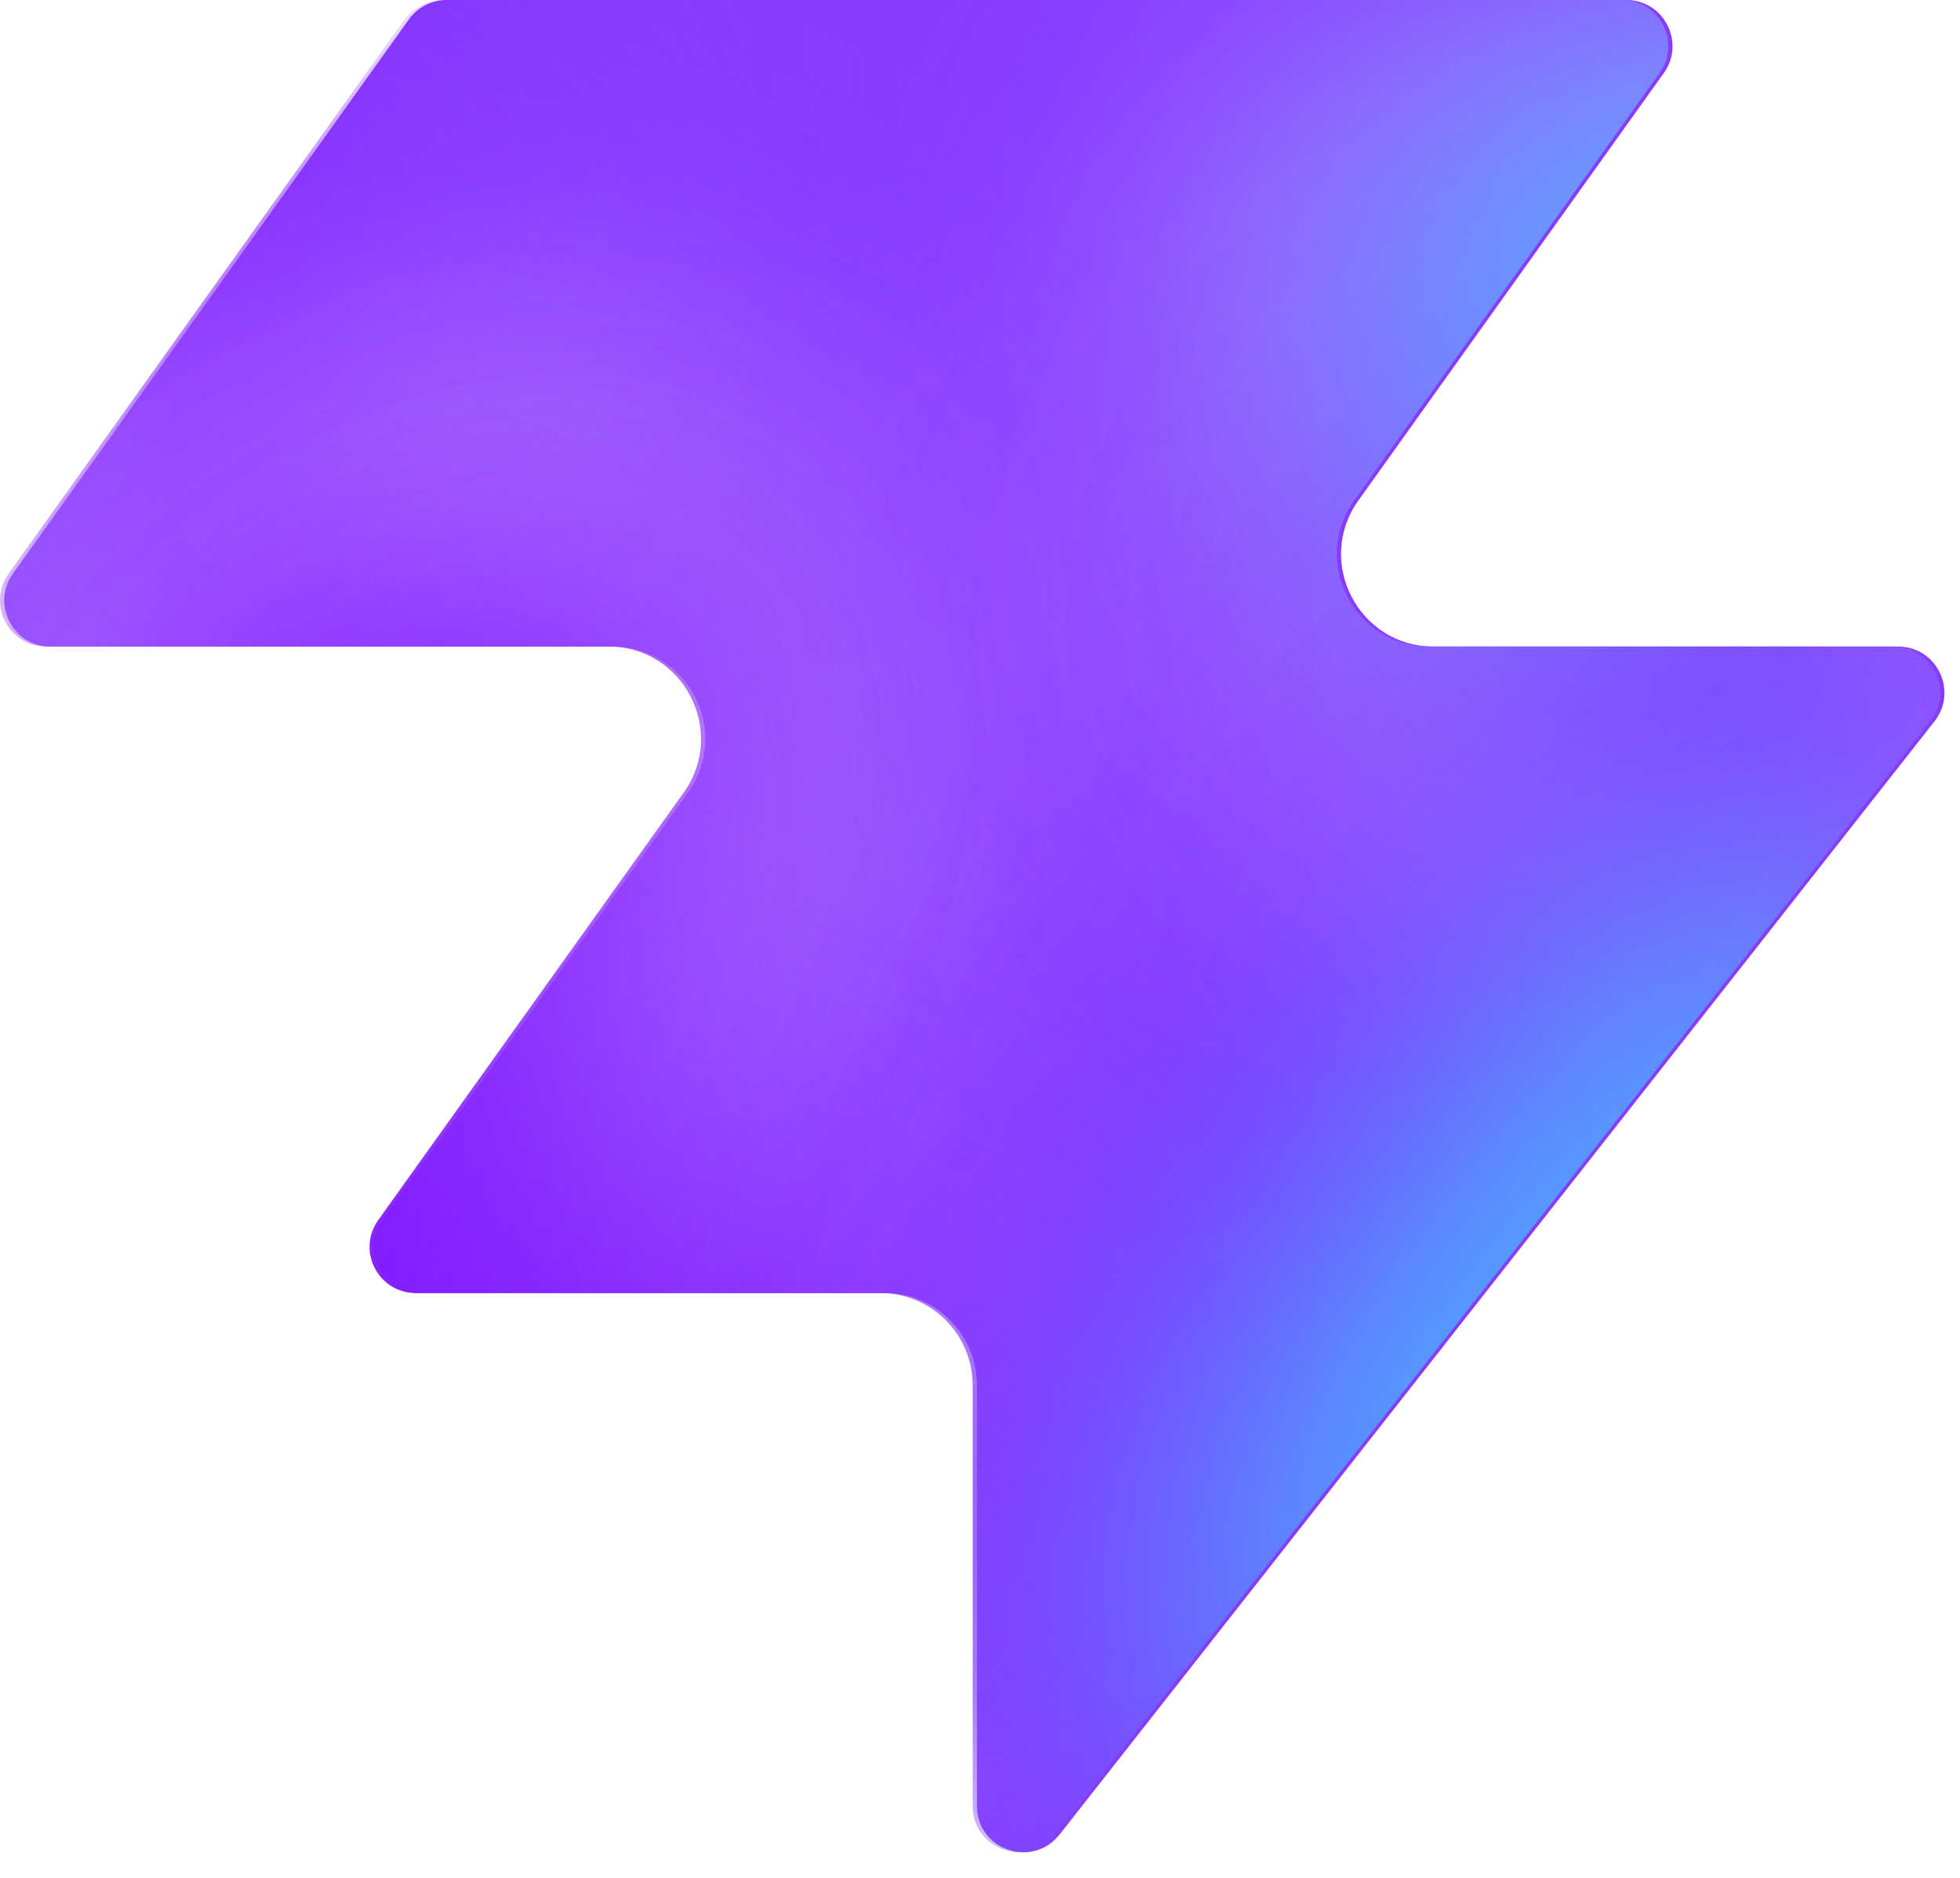
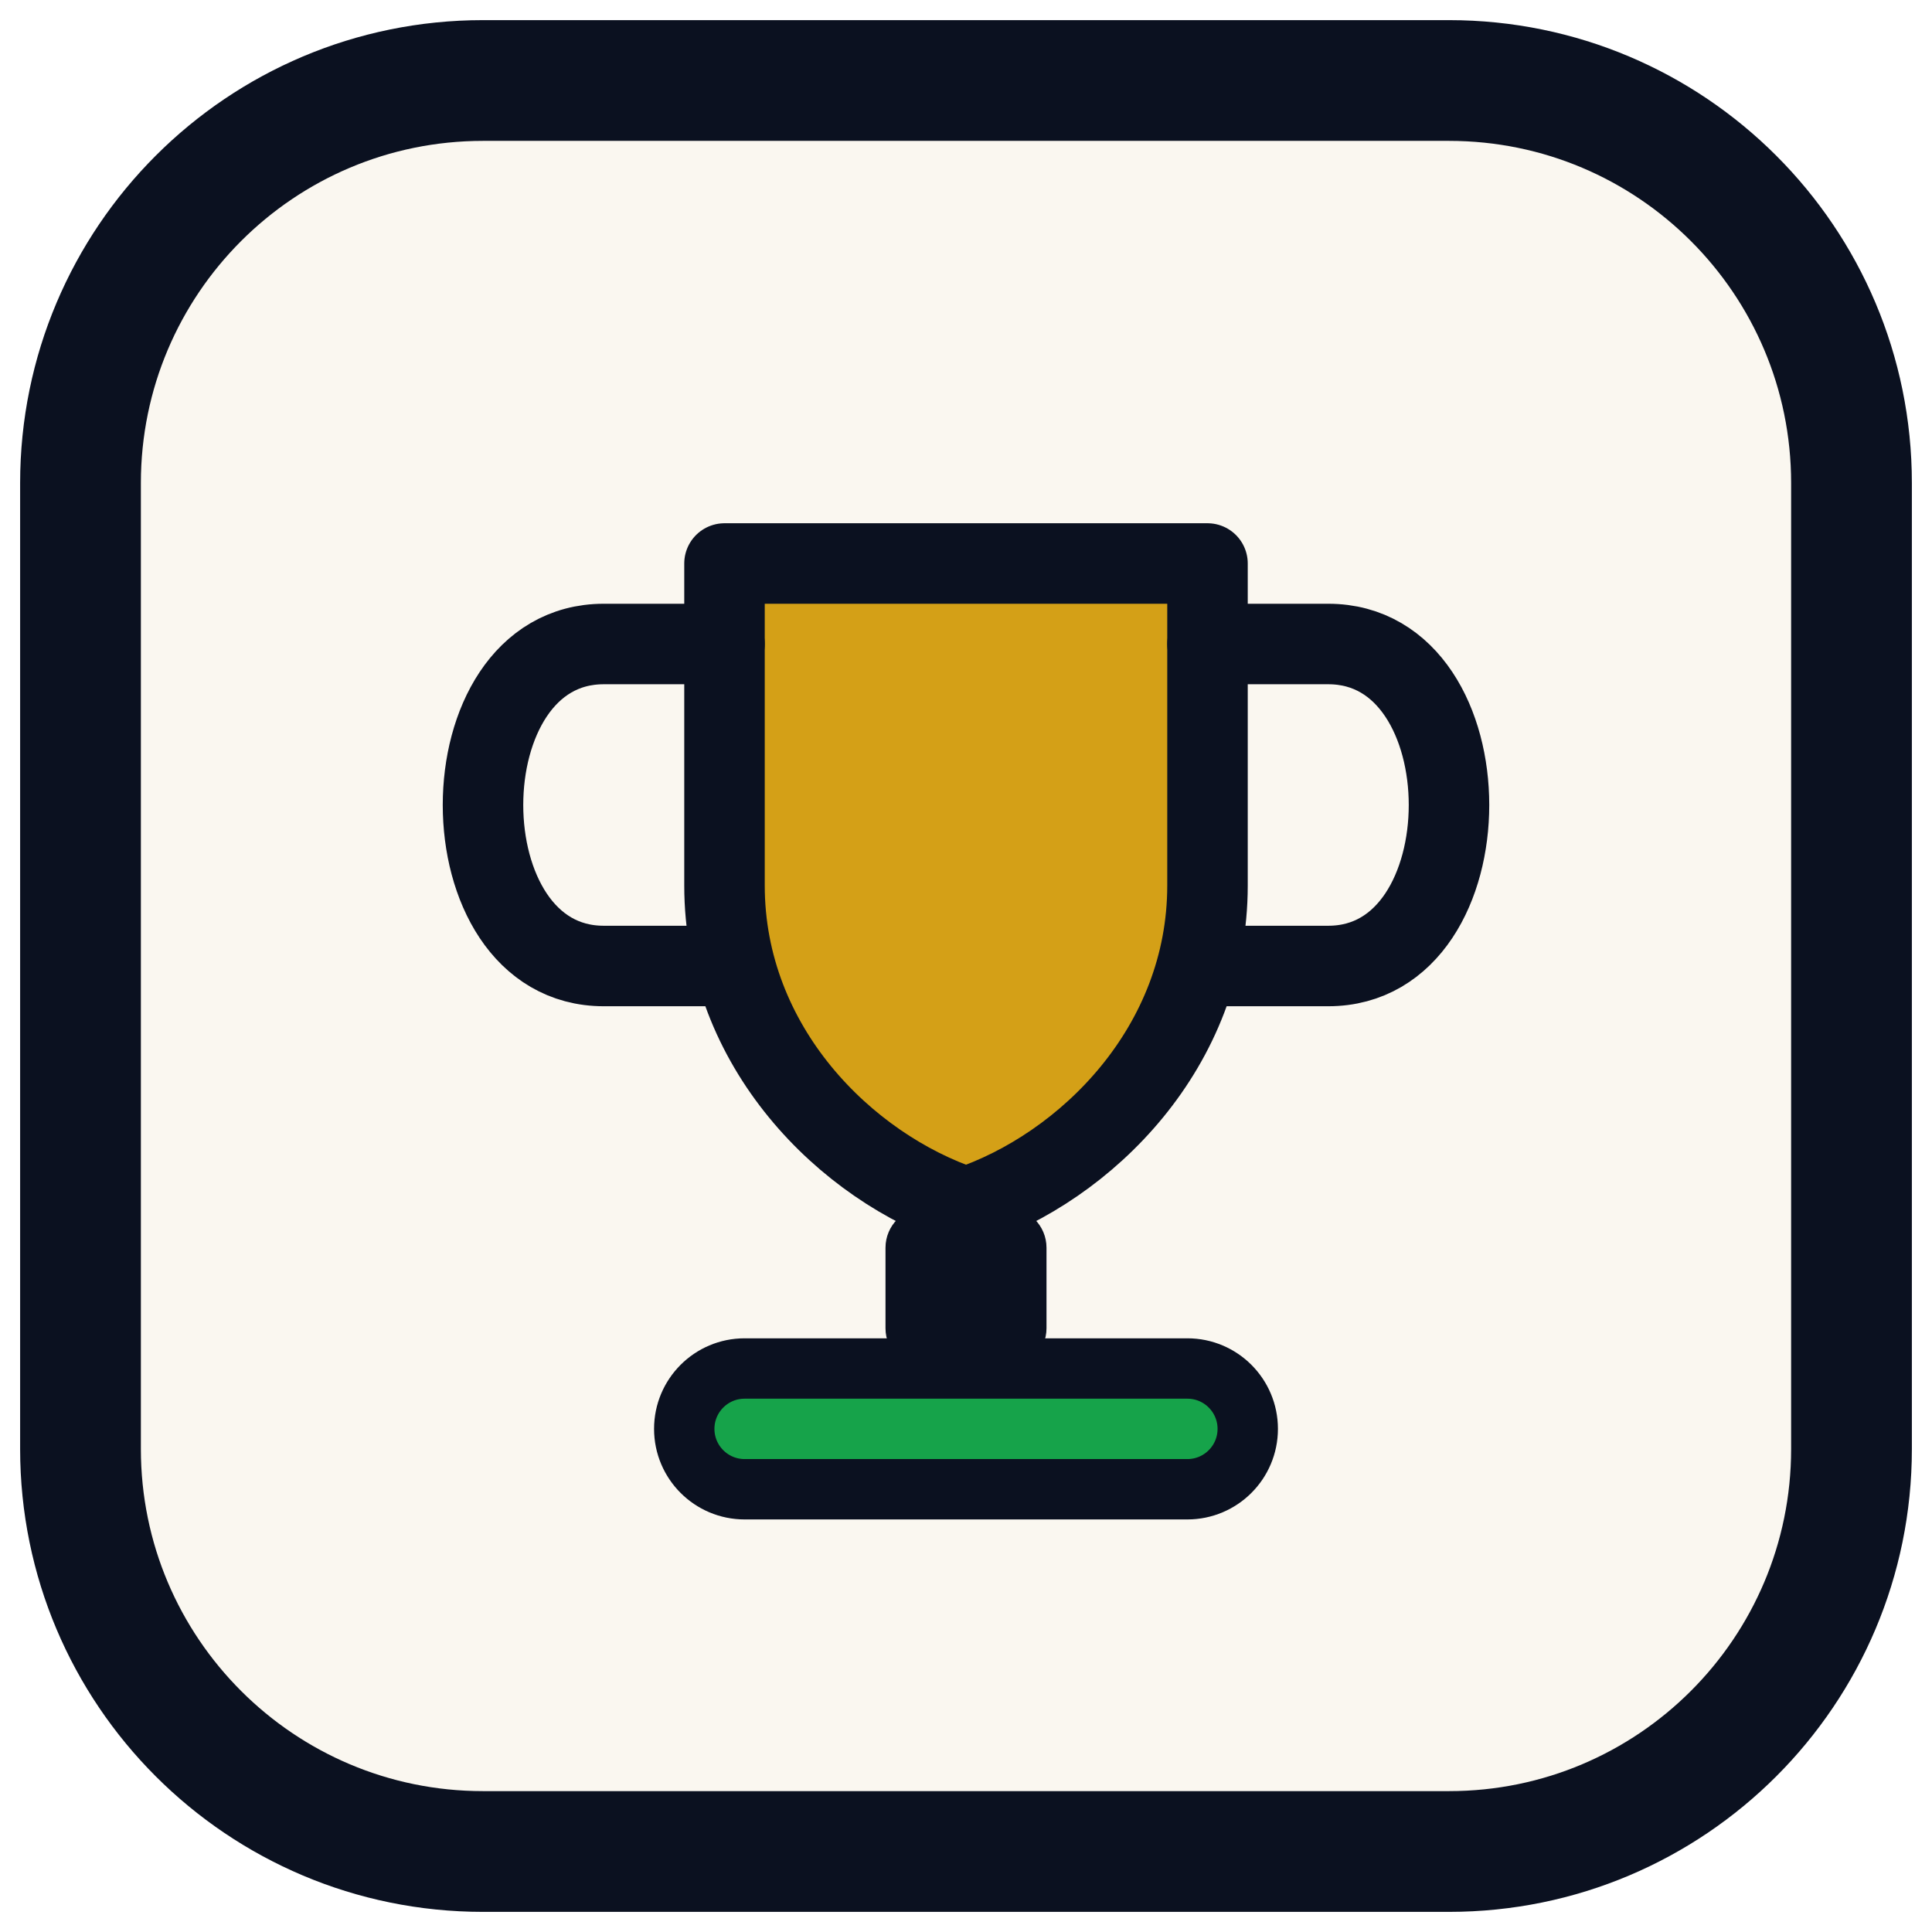
- <svg xmlns="http://www.w3.org/2000/svg" width="48" height="46" fill="none" viewBox="0 0 48 46">
-   <path fill="#863bff" d="M25.946 44.938c-.664.845-2.021.375-2.021-.698V33.937a2.26 2.26 0 0 0-2.262-2.262H10.287c-.92 0-1.456-1.04-.92-1.788l7.48-10.471c1.07-1.497 0-3.578-1.842-3.578H1.237c-.92 0-1.456-1.04-.92-1.788L10.013.474c.214-.297.556-.474.92-.474h28.894c.92 0 1.456 1.04.92 1.788l-7.48 10.471c-1.07 1.498 0 3.579 1.842 3.579h11.377c.943 0 1.473 1.088.89 1.83L25.947 44.94z" style="fill:#863bff;fill:color(display-p3 .525 .23 1);fill-opacity:1" />
-   <mask id="a" width="48" height="46" x="0" y="0" maskUnits="userSpaceOnUse" style="mask-type:alpha">
-     <path fill="#000" d="M25.842 44.938c-.664.844-2.021.375-2.021-.698V33.937a2.26 2.26 0 0 0-2.262-2.262H10.183c-.92 0-1.456-1.04-.92-1.788l7.48-10.471c1.07-1.498 0-3.579-1.842-3.579H1.133c-.92 0-1.456-1.04-.92-1.787L9.91.473c.214-.297.556-.474.92-.474h28.894c.92 0 1.456 1.04.92 1.788l-7.48 10.471c-1.07 1.498 0 3.578 1.842 3.578h11.377c.943 0 1.473 1.088.89 1.832L25.843 44.94z" style="fill:#000;fill-opacity:1" />
-   </mask>
-   <g mask="url(#a)">
-     <g filter="url(#b)">
-       <ellipse cx="5.508" cy="14.704" fill="#ede6ff" rx="5.508" ry="14.704" style="fill:#ede6ff;fill:color(display-p3 .927 .903 1);fill-opacity:1" transform="matrix(.00324 1 1 -.00324 -4.47 31.516)" />
-     </g>
-     <g filter="url(#c)">
-       <ellipse cx="10.399" cy="29.851" fill="#ede6ff" rx="10.399" ry="29.851" style="fill:#ede6ff;fill:color(display-p3 .927 .903 1);fill-opacity:1" transform="matrix(.00324 1 1 -.00324 -39.328 7.883)" />
-     </g>
-     <g filter="url(#d)">
-       <ellipse cx="5.508" cy="30.487" fill="#7e14ff" rx="5.508" ry="30.487" style="fill:#7e14ff;fill:color(display-p3 .492 .077 1);fill-opacity:1" transform="rotate(89.814 -25.913 -14.639)scale(1 -1)" />
-     </g>
-     <g filter="url(#e)">
-       <ellipse cx="5.508" cy="30.599" fill="#7e14ff" rx="5.508" ry="30.599" style="fill:#7e14ff;fill:color(display-p3 .492 .077 1);fill-opacity:1" transform="rotate(89.814 -32.644 -3.334)scale(1 -1)" />
-     </g>
-     <g filter="url(#f)">
-       <ellipse cx="5.508" cy="30.599" fill="#7e14ff" rx="5.508" ry="30.599" style="fill:#7e14ff;fill:color(display-p3 .492 .077 1);fill-opacity:1" transform="matrix(.00324 1 1 -.00324 -34.34 30.47)" />
-     </g>
-     <g filter="url(#g)">
-       <ellipse cx="14.072" cy="22.078" fill="#ede6ff" rx="14.072" ry="22.078" style="fill:#ede6ff;fill:color(display-p3 .927 .903 1);fill-opacity:1" transform="rotate(93.35 24.506 48.493)scale(-1 1)" />
-     </g>
-     <g filter="url(#h)">
-       <ellipse cx="3.47" cy="21.501" fill="#7e14ff" rx="3.47" ry="21.501" style="fill:#7e14ff;fill:color(display-p3 .492 .077 1);fill-opacity:1" transform="rotate(89.009 28.708 47.59)scale(-1 1)" />
-     </g>
-     <g filter="url(#i)">
-       <ellipse cx="3.47" cy="21.501" fill="#7e14ff" rx="3.47" ry="21.501" style="fill:#7e14ff;fill:color(display-p3 .492 .077 1);fill-opacity:1" transform="rotate(89.009 28.708 47.59)scale(-1 1)" />
-     </g>
-     <g filter="url(#j)">
-       <ellipse cx=".387" cy="8.972" fill="#7e14ff" rx="4.407" ry="29.108" style="fill:#7e14ff;fill:color(display-p3 .492 .077 1);fill-opacity:1" transform="rotate(39.51 .387 8.972)" />
-     </g>
-     <g filter="url(#k)">
-       <ellipse cx="47.523" cy="-6.092" fill="#7e14ff" rx="4.407" ry="29.108" style="fill:#7e14ff;fill:color(display-p3 .492 .077 1);fill-opacity:1" transform="rotate(37.892 47.523 -6.092)" />
-     </g>
-     <g filter="url(#l)">
-       <ellipse cx="41.412" cy="6.333" fill="#47bfff" rx="5.971" ry="9.665" style="fill:#47bfff;fill:color(display-p3 .28 .748 1);fill-opacity:1" transform="rotate(37.892 41.412 6.333)" />
-     </g>
-     <g filter="url(#m)">
-       <ellipse cx="-1.879" cy="38.332" fill="#7e14ff" rx="4.407" ry="29.108" style="fill:#7e14ff;fill:color(display-p3 .492 .077 1);fill-opacity:1" transform="rotate(37.892 -1.88 38.332)" />
-     </g>
-     <g filter="url(#n)">
-       <ellipse cx="-1.879" cy="38.332" fill="#7e14ff" rx="4.407" ry="29.108" style="fill:#7e14ff;fill:color(display-p3 .492 .077 1);fill-opacity:1" transform="rotate(37.892 -1.88 38.332)" />
-     </g>
-     <g filter="url(#o)">
-       <ellipse cx="35.651" cy="29.907" fill="#7e14ff" rx="4.407" ry="29.108" style="fill:#7e14ff;fill:color(display-p3 .492 .077 1);fill-opacity:1" transform="rotate(37.892 35.651 29.907)" />
-     </g>
-     <g filter="url(#p)">
-       <ellipse cx="38.418" cy="32.4" fill="#47bfff" rx="5.971" ry="15.297" style="fill:#47bfff;fill:color(display-p3 .28 .748 1);fill-opacity:1" transform="rotate(37.892 38.418 32.4)" />
-     </g>
-   </g>
-   <defs>
-     <filter id="b" width="60.045" height="41.654" x="-19.77" y="16.149" color-interpolation-filters="sRGB" filterUnits="userSpaceOnUse">
-       <feFlood flood-opacity="0" result="BackgroundImageFix" />
-       <feBlend in="SourceGraphic" in2="BackgroundImageFix" result="shape" />
-       <feGaussianBlur result="effect1_foregroundBlur_2002_17158" stdDeviation="7.659" />
-     </filter>
-     <filter id="c" width="90.34" height="51.437" x="-54.613" y="-7.533" color-interpolation-filters="sRGB" filterUnits="userSpaceOnUse">
-       <feFlood flood-opacity="0" result="BackgroundImageFix" />
-       <feBlend in="SourceGraphic" in2="BackgroundImageFix" result="shape" />
-       <feGaussianBlur result="effect1_foregroundBlur_2002_17158" stdDeviation="7.659" />
-     </filter>
-     <filter id="d" width="79.355" height="29.4" x="-49.64" y="2.03" color-interpolation-filters="sRGB" filterUnits="userSpaceOnUse">
-       <feFlood flood-opacity="0" result="BackgroundImageFix" />
-       <feBlend in="SourceGraphic" in2="BackgroundImageFix" result="shape" />
-       <feGaussianBlur result="effect1_foregroundBlur_2002_17158" stdDeviation="4.596" />
-     </filter>
-     <filter id="e" width="79.579" height="29.4" x="-45.045" y="20.029" color-interpolation-filters="sRGB" filterUnits="userSpaceOnUse">
-       <feFlood flood-opacity="0" result="BackgroundImageFix" />
-       <feBlend in="SourceGraphic" in2="BackgroundImageFix" result="shape" />
-       <feGaussianBlur result="effect1_foregroundBlur_2002_17158" stdDeviation="4.596" />
-     </filter>
-     <filter id="f" width="79.579" height="29.4" x="-43.513" y="21.178" color-interpolation-filters="sRGB" filterUnits="userSpaceOnUse">
-       <feFlood flood-opacity="0" result="BackgroundImageFix" />
-       <feBlend in="SourceGraphic" in2="BackgroundImageFix" result="shape" />
-       <feGaussianBlur result="effect1_foregroundBlur_2002_17158" stdDeviation="4.596" />
-     </filter>
-     <filter id="g" width="74.749" height="58.852" x="15.756" y="-17.901" color-interpolation-filters="sRGB" filterUnits="userSpaceOnUse">
-       <feFlood flood-opacity="0" result="BackgroundImageFix" />
-       <feBlend in="SourceGraphic" in2="BackgroundImageFix" result="shape" />
-       <feGaussianBlur result="effect1_foregroundBlur_2002_17158" stdDeviation="7.659" />
-     </filter>
-     <filter id="h" width="61.377" height="25.362" x="23.548" y="2.284" color-interpolation-filters="sRGB" filterUnits="userSpaceOnUse">
-       <feFlood flood-opacity="0" result="BackgroundImageFix" />
-       <feBlend in="SourceGraphic" in2="BackgroundImageFix" result="shape" />
-       <feGaussianBlur result="effect1_foregroundBlur_2002_17158" stdDeviation="4.596" />
-     </filter>
-     <filter id="i" width="61.377" height="25.362" x="23.548" y="2.284" color-interpolation-filters="sRGB" filterUnits="userSpaceOnUse">
-       <feFlood flood-opacity="0" result="BackgroundImageFix" />
-       <feBlend in="SourceGraphic" in2="BackgroundImageFix" result="shape" />
-       <feGaussianBlur result="effect1_foregroundBlur_2002_17158" stdDeviation="4.596" />
-     </filter>
-     <filter id="j" width="56.045" height="63.649" x="-27.636" y="-22.853" color-interpolation-filters="sRGB" filterUnits="userSpaceOnUse">
-       <feFlood flood-opacity="0" result="BackgroundImageFix" />
-       <feBlend in="SourceGraphic" in2="BackgroundImageFix" result="shape" />
-       <feGaussianBlur result="effect1_foregroundBlur_2002_17158" stdDeviation="4.596" />
-     </filter>
-     <filter id="k" width="54.814" height="64.646" x="20.116" y="-38.415" color-interpolation-filters="sRGB" filterUnits="userSpaceOnUse">
-       <feFlood flood-opacity="0" result="BackgroundImageFix" />
-       <feBlend in="SourceGraphic" in2="BackgroundImageFix" result="shape" />
-       <feGaussianBlur result="effect1_foregroundBlur_2002_17158" stdDeviation="4.596" />
-     </filter>
-     <filter id="l" width="33.541" height="35.313" x="24.641" y="-11.323" color-interpolation-filters="sRGB" filterUnits="userSpaceOnUse">
-       <feFlood flood-opacity="0" result="BackgroundImageFix" />
-       <feBlend in="SourceGraphic" in2="BackgroundImageFix" result="shape" />
-       <feGaussianBlur result="effect1_foregroundBlur_2002_17158" stdDeviation="4.596" />
-     </filter>
-     <filter id="m" width="54.814" height="64.646" x="-29.286" y="6.009" color-interpolation-filters="sRGB" filterUnits="userSpaceOnUse">
-       <feFlood flood-opacity="0" result="BackgroundImageFix" />
-       <feBlend in="SourceGraphic" in2="BackgroundImageFix" result="shape" />
-       <feGaussianBlur result="effect1_foregroundBlur_2002_17158" stdDeviation="4.596" />
-     </filter>
-     <filter id="n" width="54.814" height="64.646" x="-29.286" y="6.009" color-interpolation-filters="sRGB" filterUnits="userSpaceOnUse">
-       <feFlood flood-opacity="0" result="BackgroundImageFix" />
-       <feBlend in="SourceGraphic" in2="BackgroundImageFix" result="shape" />
-       <feGaussianBlur result="effect1_foregroundBlur_2002_17158" stdDeviation="4.596" />
-     </filter>
-     <filter id="o" width="54.814" height="64.646" x="8.244" y="-2.416" color-interpolation-filters="sRGB" filterUnits="userSpaceOnUse">
-       <feFlood flood-opacity="0" result="BackgroundImageFix" />
-       <feBlend in="SourceGraphic" in2="BackgroundImageFix" result="shape" />
-       <feGaussianBlur result="effect1_foregroundBlur_2002_17158" stdDeviation="4.596" />
-     </filter>
-     <filter id="p" width="39.409" height="43.623" x="18.713" y="10.588" color-interpolation-filters="sRGB" filterUnits="userSpaceOnUse">
-       <feFlood flood-opacity="0" result="BackgroundImageFix" />
-       <feBlend in="SourceGraphic" in2="BackgroundImageFix" result="shape" />
-       <feGaussianBlur result="effect1_foregroundBlur_2002_17158" stdDeviation="4.596" />
-     </filter>
-   </defs>
+ <svg xmlns="http://www.w3.org/2000/svg" width="48" height="48" viewBox="0 0 48 48" fill="none">
+   <rect width="44" height="44" x="2" y="2" rx="10" fill="#FAF7F0" stroke="#0B1120" stroke-width="3" />
+   <path d="M18 14h12v8c0 4-3 7-6 8-3-1-6-4-6-8v-8z" fill="#D4A017" stroke="#0B1120" stroke-width="2" stroke-linejoin="round" />
+   <path d="M18 16h-3c-2 0-3 2-3 4s1 4 3 4h3" fill="none" stroke="#0B1120" stroke-width="2" stroke-linecap="round" />
+   <path d="M30 16h3c2 0 3 2 3 4s-1 4-3 4h-3" fill="none" stroke="#0B1120" stroke-width="2" stroke-linecap="round" />
+   <rect x="22" y="30" width="4" height="4" rx="1" fill="#0B1120" />
+   <rect x="17" y="34" width="14" height="3" rx="1.5" fill="#16A34A" stroke="#0B1120" stroke-width="1.5" />
</svg>
